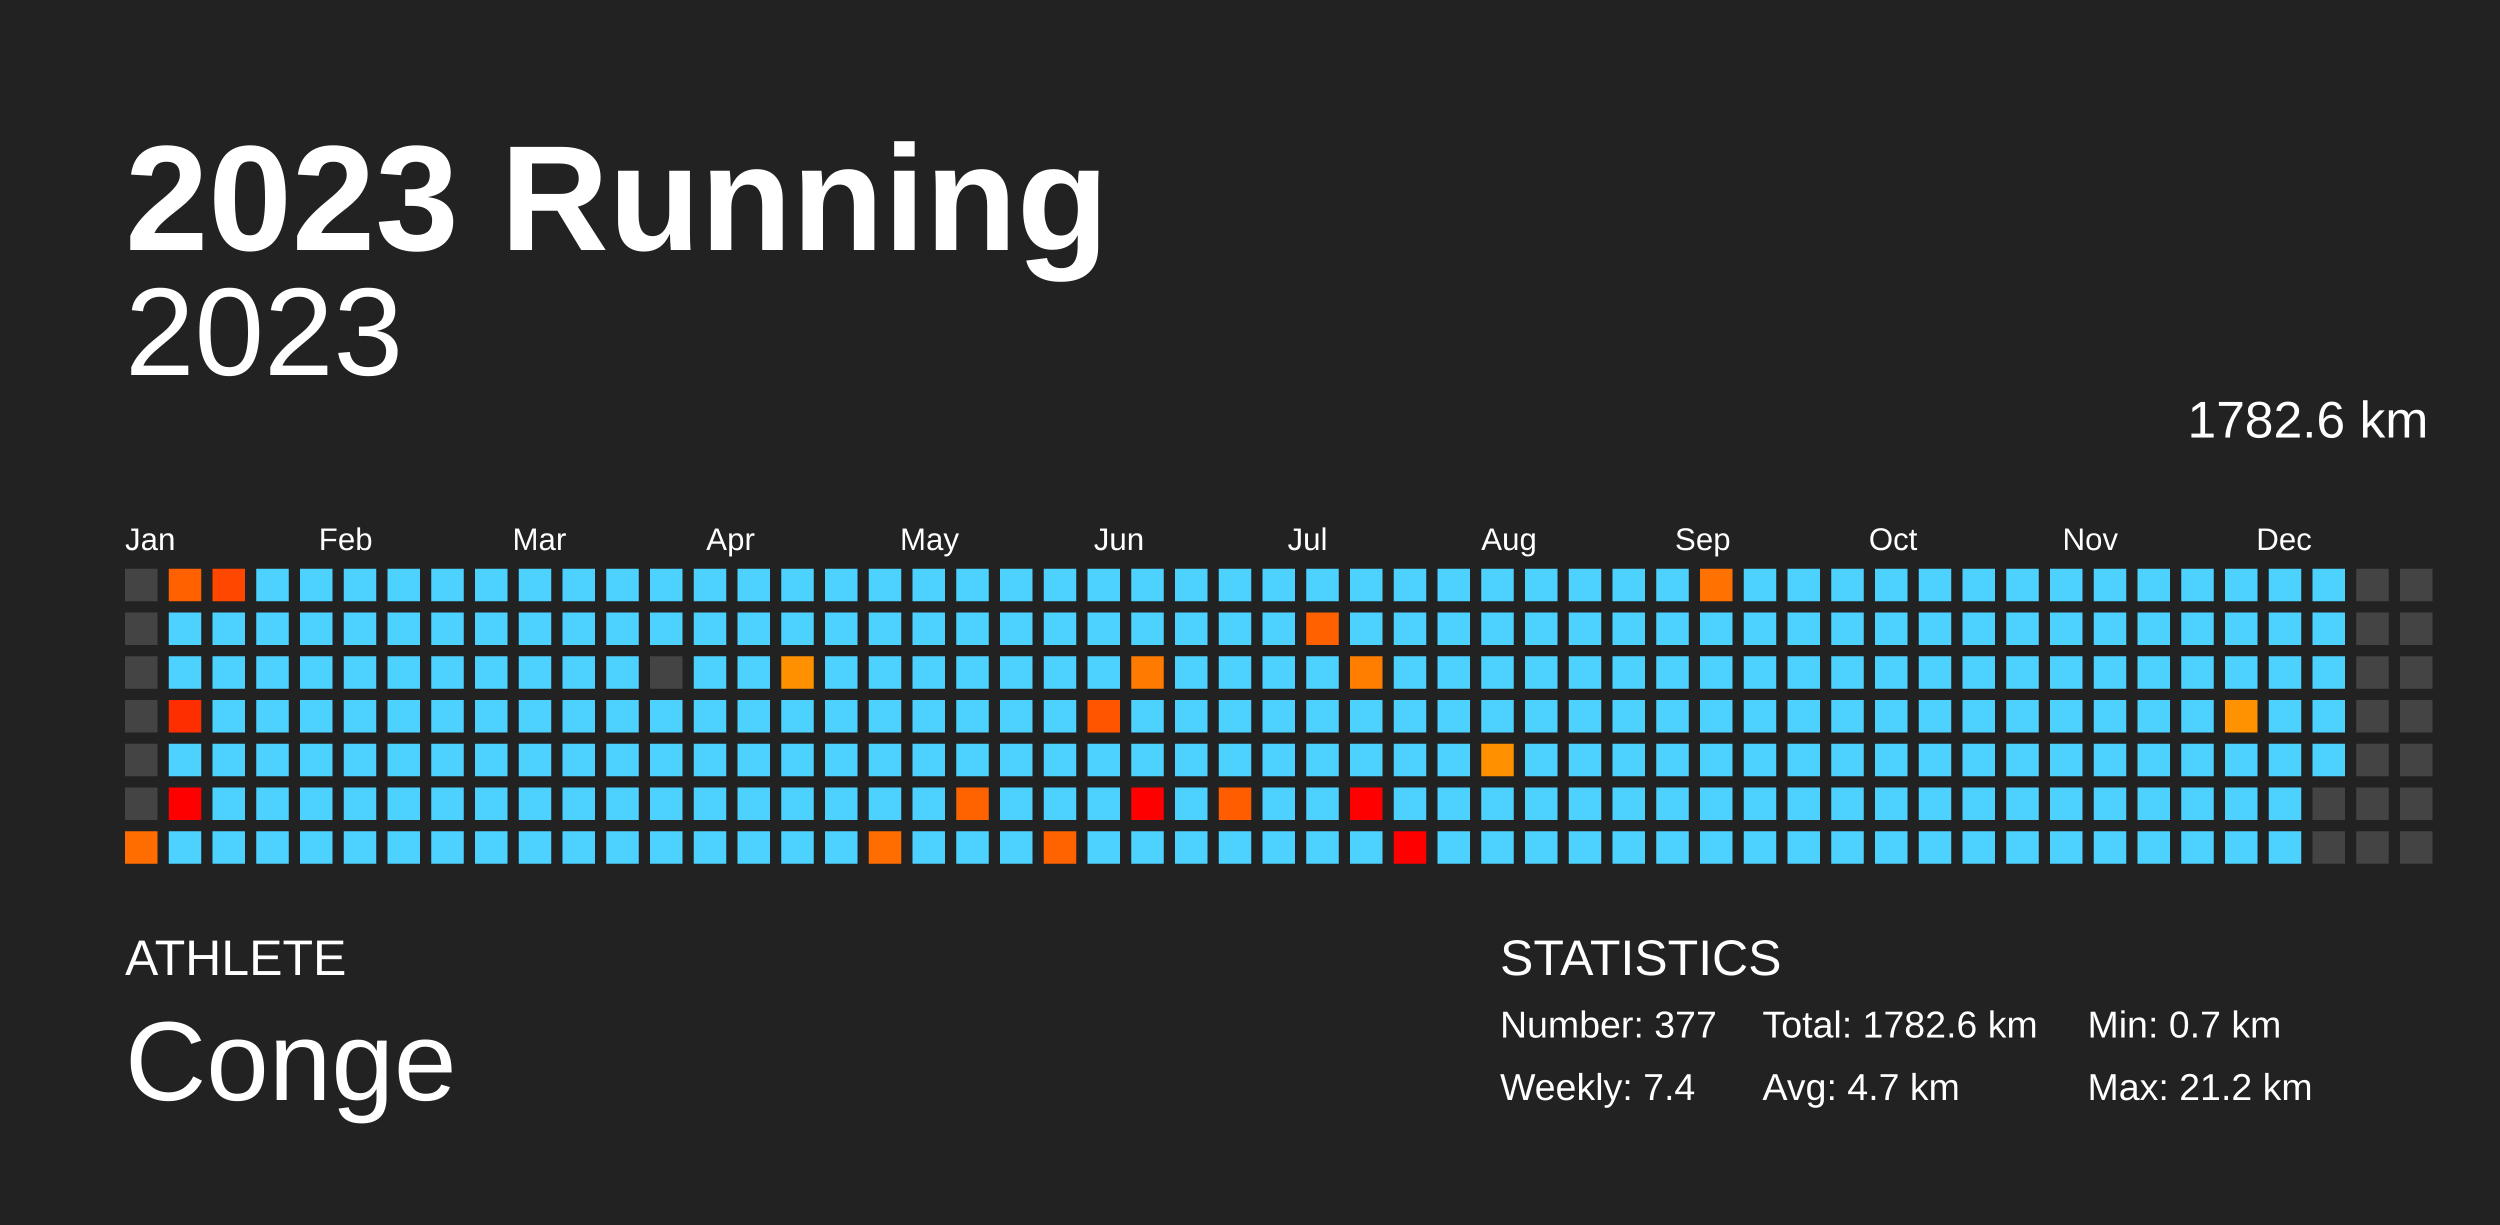
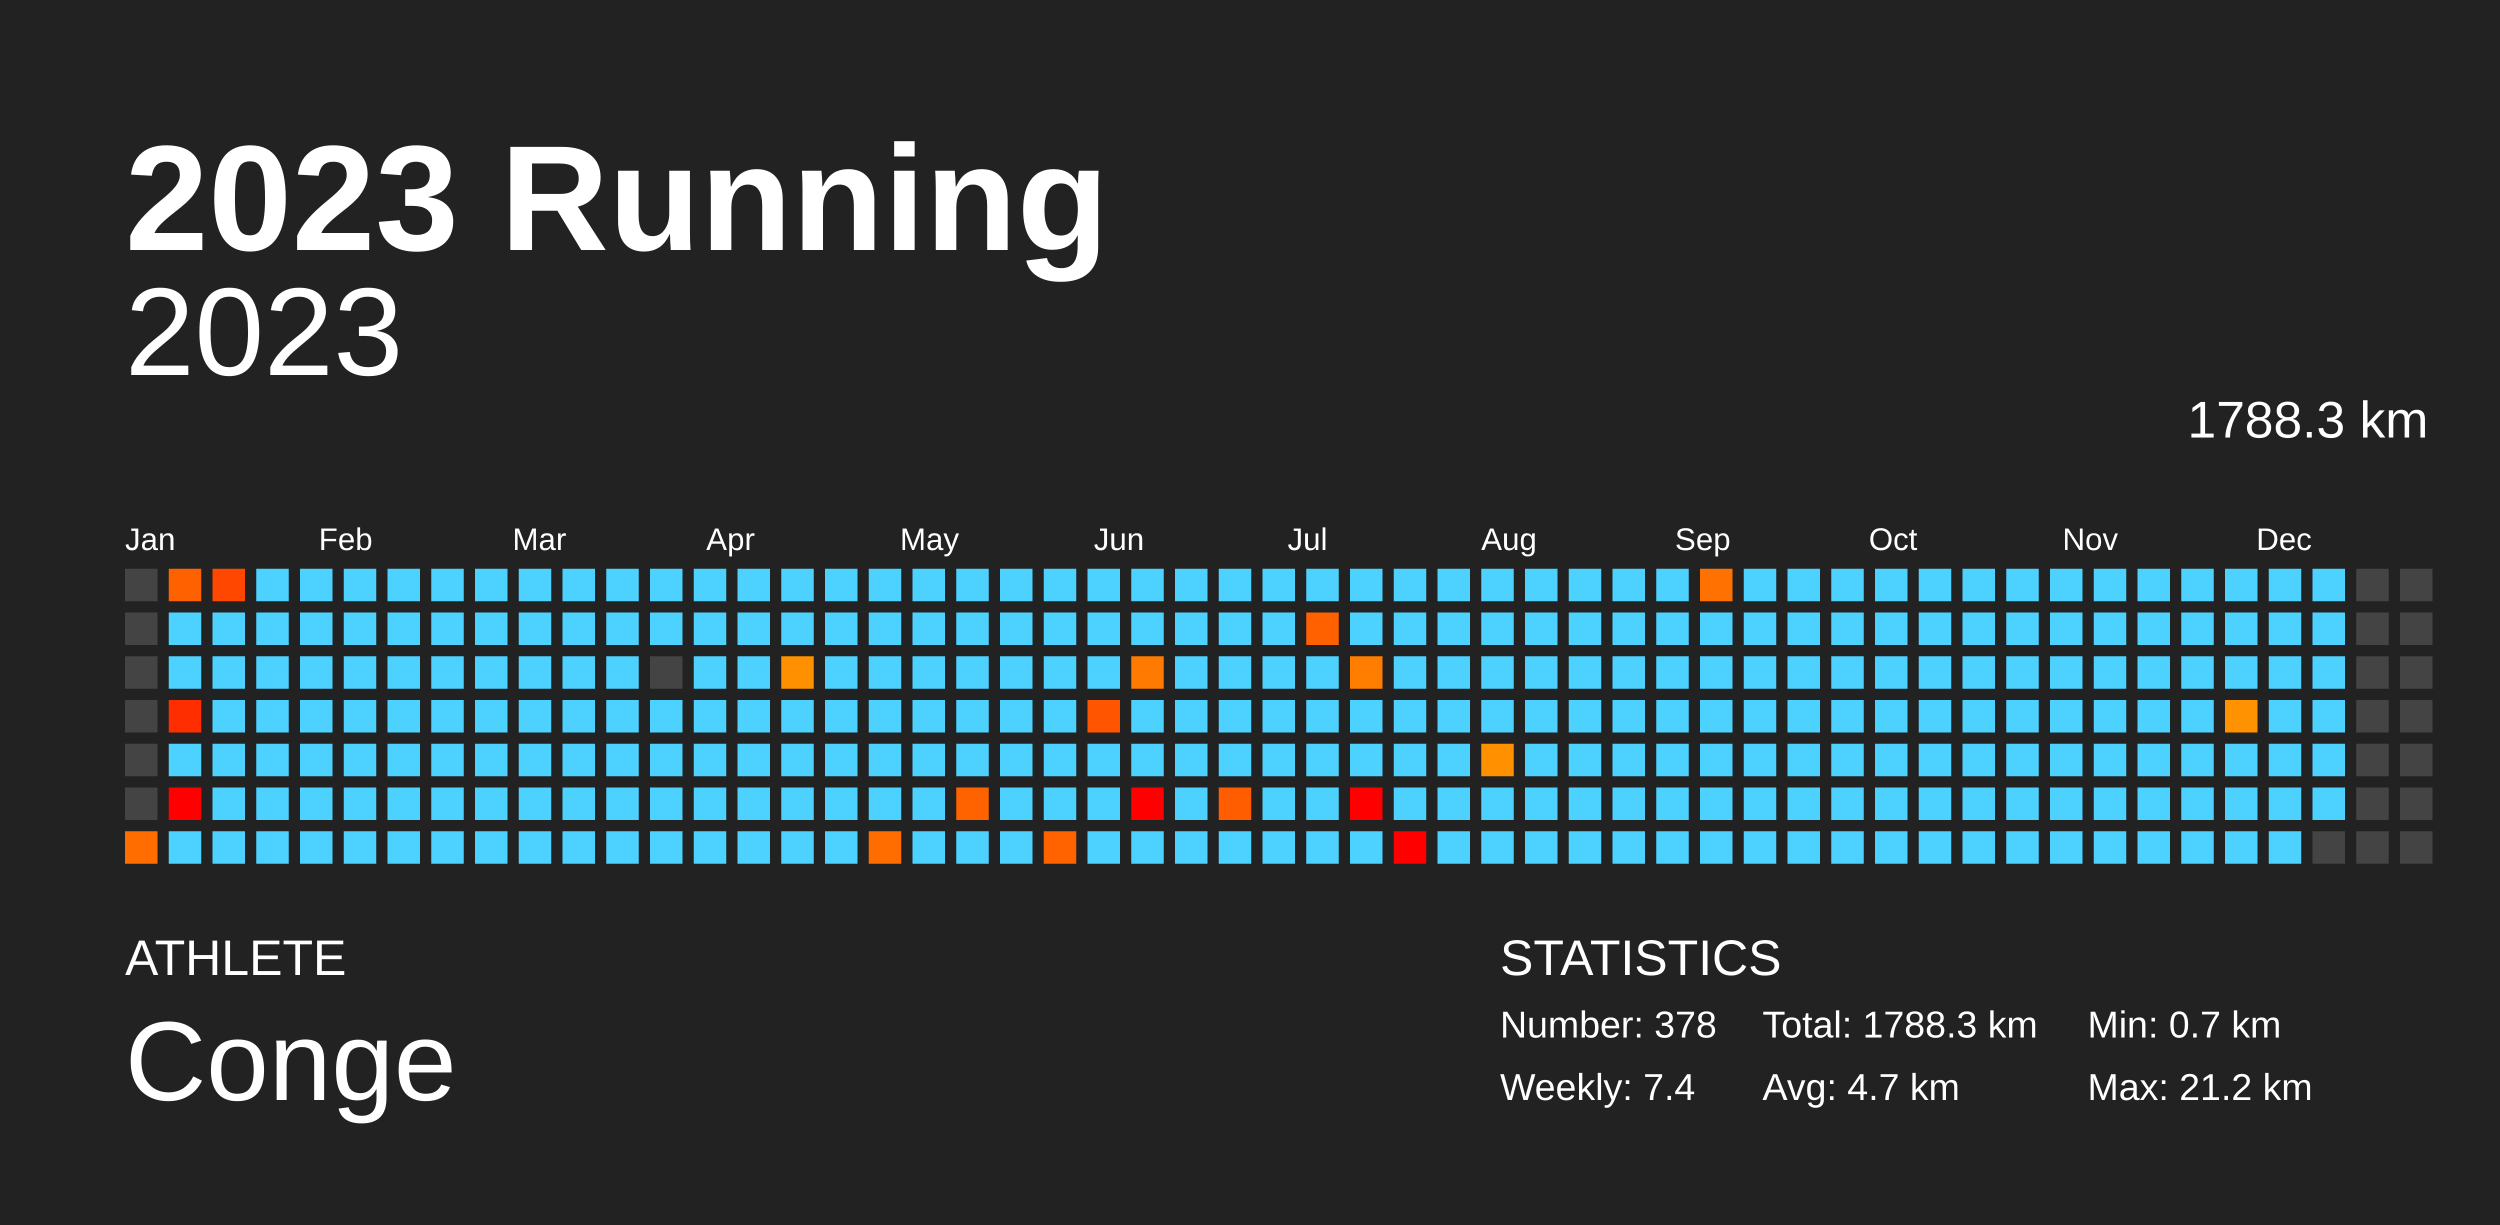
<svg xmlns="http://www.w3.org/2000/svg" baseProfile="full" height="98mm" version="1.1" viewBox="0,0,200,98" width="200mm">
  <defs />
  <rect fill="#222222" height="98" width="200" x="0" y="0" />
  <text fill="#FFFFFF" style="font-size:12px; font-family:Arial; font-weight:bold;" x="10" y="20">2023 Running</text>
  <text fill="#FFFFFF" style="font-size:4px; font-family:Arial" x="10" y="78">ATHLETE</text>
  <text fill="#FFFFFF" style="font-size:9px; font-family:Arial" x="10" y="88">Conge</text>
  <text fill="#FFFFFF" style="font-size:4px; font-family:Arial" x="120" y="78">STATISTICS</text>
-   <text fill="#FFFFFF" style="font-size:3px; font-family:Arial" x="120" y="83">Number: 377</text>
+   <text fill="#FFFFFF" style="font-size:3px; font-family:Arial" x="120" y="83">Number: 378</text>
  <text fill="#FFFFFF" style="font-size:3px; font-family:Arial" x="120" y="88">Weekly: 7.4</text>
-   <text fill="#FFFFFF" style="font-size:3px; font-family:Arial" x="141" y="83">Total: 1782.6 km</text>
+   <text fill="#FFFFFF" style="font-size:3px; font-family:Arial" x="141" y="83">Total: 1788.3 km</text>
  <text fill="#FFFFFF" style="font-size:3px; font-family:Arial" x="141" y="88">Avg: 4.7 km</text>
  <text fill="#FFFFFF" style="font-size:3px; font-family:Arial" x="167" y="83">Min: 0.7 km</text>
  <text fill="#FFFFFF" style="font-size:3px; font-family:Arial" x="167" y="88">Max: 21.2 km</text>
  <text alignment-baseline="hanging" fill="#FFFFFF" style="font-size:10.0px; font-family:Arial;" x="10" y="30">2023</text>
-   <text alignment-baseline="hanging" fill="#FFFFFF" style="font-size:4.125px; font-family:Arial;" x="175" y="35">1782.6 km</text>
+   <text alignment-baseline="hanging" fill="#FFFFFF" style="font-size:4.125px; font-family:Arial;" x="175" y="35">1788.3 km</text>
  <text fill="#FFFFFF" style="font-size:2.5px; font-family:Arial" x="10.0" y="44">Jan</text>
  <text fill="#FFFFFF" style="font-size:2.5px; font-family:Arial" x="25.5" y="44">Feb</text>
  <text fill="#FFFFFF" style="font-size:2.5px; font-family:Arial" x="41.0" y="44">Mar</text>
  <text fill="#FFFFFF" style="font-size:2.5px; font-family:Arial" x="56.5" y="44">Apr</text>
  <text fill="#FFFFFF" style="font-size:2.5px; font-family:Arial" x="72.0" y="44">May</text>
  <text fill="#FFFFFF" style="font-size:2.5px; font-family:Arial" x="87.5" y="44">Jun</text>
  <text fill="#FFFFFF" style="font-size:2.5px; font-family:Arial" x="103.0" y="44">Jul</text>
  <text fill="#FFFFFF" style="font-size:2.5px; font-family:Arial" x="118.5" y="44">Aug</text>
  <text fill="#FFFFFF" style="font-size:2.5px; font-family:Arial" x="134.0" y="44">Sep</text>
  <text fill="#FFFFFF" style="font-size:2.5px; font-family:Arial" x="149.5" y="44">Oct</text>
  <text fill="#FFFFFF" style="font-size:2.5px; font-family:Arial" x="165.0" y="44">Nov</text>
  <text fill="#FFFFFF" style="font-size:2.5px; font-family:Arial" x="180.5" y="44">Dec</text>
  <rect fill="#444444" height="2.6" width="2.6" x="10.0" y="45.5" />
  <rect fill="#444444" height="2.6" width="2.6" x="10.0" y="49.0" />
  <rect fill="#444444" height="2.6" width="2.6" x="10.0" y="52.5" />
  <rect fill="#444444" height="2.6" width="2.6" x="10.0" y="56.0" />
  <rect fill="#444444" height="2.6" width="2.6" x="10.0" y="59.5" />
  <rect fill="#444444" height="2.6" width="2.6" x="10.0" y="63.0" />
  <rect fill="#ff6d00" height="2.6" width="2.6" x="10.0" y="66.5" />
  <rect fill="#ff6100" height="2.6" width="2.6" x="13.5" y="45.5" />
  <rect fill="#4dd2ff" height="2.6" width="2.6" x="13.5" y="49.0" />
  <rect fill="#4dd2ff" height="2.6" width="2.6" x="13.5" y="52.5" />
  <rect fill="#ff2e00" height="2.6" width="2.6" x="13.5" y="56.0" />
  <rect fill="#4dd2ff" height="2.6" width="2.6" x="13.5" y="59.5" />
  <rect fill="red" height="2.6" width="2.6" x="13.5" y="63.0" />
  <rect fill="#4dd2ff" height="2.6" width="2.6" x="13.5" y="66.5" />
  <rect fill="#ff4700" height="2.6" width="2.6" x="17.0" y="45.5" />
  <rect fill="#4dd2ff" height="2.6" width="2.6" x="17.0" y="49.0" />
  <rect fill="#4dd2ff" height="2.6" width="2.6" x="17.0" y="52.5" />
  <rect fill="#4dd2ff" height="2.6" width="2.6" x="17.0" y="56.0" />
  <rect fill="#4dd2ff" height="2.6" width="2.6" x="17.0" y="59.5" />
  <rect fill="#4dd2ff" height="2.6" width="2.6" x="17.0" y="63.0" />
  <rect fill="#4dd2ff" height="2.6" width="2.6" x="17.0" y="66.5" />
  <rect fill="#4dd2ff" height="2.6" width="2.6" x="20.5" y="45.5" />
  <rect fill="#4dd2ff" height="2.6" width="2.6" x="20.5" y="49.0" />
  <rect fill="#4dd2ff" height="2.6" width="2.6" x="20.5" y="52.5" />
  <rect fill="#4dd2ff" height="2.6" width="2.6" x="20.5" y="56.0" />
  <rect fill="#4dd2ff" height="2.6" width="2.6" x="20.5" y="59.5" />
  <rect fill="#4dd2ff" height="2.6" width="2.6" x="20.5" y="63.0" />
  <rect fill="#4dd2ff" height="2.6" width="2.6" x="20.5" y="66.5" />
  <rect fill="#4dd2ff" height="2.6" width="2.6" x="24.0" y="45.5" />
  <rect fill="#4dd2ff" height="2.6" width="2.6" x="24.0" y="49.0" />
  <rect fill="#4dd2ff" height="2.6" width="2.6" x="24.0" y="52.5" />
  <rect fill="#4dd2ff" height="2.6" width="2.6" x="24.0" y="56.0" />
  <rect fill="#4dd2ff" height="2.6" width="2.6" x="24.0" y="59.5" />
  <rect fill="#4dd2ff" height="2.6" width="2.6" x="24.0" y="63.0" />
  <rect fill="#4dd2ff" height="2.6" width="2.6" x="24.0" y="66.5" />
  <rect fill="#4dd2ff" height="2.6" width="2.6" x="27.5" y="45.5" />
  <rect fill="#4dd2ff" height="2.6" width="2.6" x="27.5" y="49.0" />
  <rect fill="#4dd2ff" height="2.6" width="2.6" x="27.5" y="52.5" />
  <rect fill="#4dd2ff" height="2.6" width="2.6" x="27.5" y="56.0" />
  <rect fill="#4dd2ff" height="2.6" width="2.6" x="27.5" y="59.5" />
  <rect fill="#4dd2ff" height="2.6" width="2.6" x="27.5" y="63.0" />
  <rect fill="#4dd2ff" height="2.6" width="2.6" x="27.5" y="66.5" />
  <rect fill="#4dd2ff" height="2.6" width="2.6" x="31.0" y="45.5" />
  <rect fill="#4dd2ff" height="2.6" width="2.6" x="31.0" y="49.0" />
  <rect fill="#4dd2ff" height="2.6" width="2.6" x="31.0" y="52.5" />
  <rect fill="#4dd2ff" height="2.6" width="2.6" x="31.0" y="56.0" />
  <rect fill="#4dd2ff" height="2.6" width="2.6" x="31.0" y="59.5" />
  <rect fill="#4dd2ff" height="2.6" width="2.6" x="31.0" y="63.0" />
  <rect fill="#4dd2ff" height="2.6" width="2.6" x="31.0" y="66.5" />
  <rect fill="#4dd2ff" height="2.6" width="2.6" x="34.5" y="45.5" />
  <rect fill="#4dd2ff" height="2.6" width="2.6" x="34.5" y="49.0" />
  <rect fill="#4dd2ff" height="2.6" width="2.6" x="34.5" y="52.5" />
  <rect fill="#4dd2ff" height="2.6" width="2.6" x="34.5" y="56.0" />
  <rect fill="#4dd2ff" height="2.6" width="2.6" x="34.5" y="59.5" />
  <rect fill="#4dd2ff" height="2.6" width="2.6" x="34.5" y="63.0" />
  <rect fill="#4dd2ff" height="2.6" width="2.6" x="34.5" y="66.5" />
  <rect fill="#4dd2ff" height="2.6" width="2.6" x="38.0" y="45.5" />
  <rect fill="#4dd2ff" height="2.6" width="2.6" x="38.0" y="49.0" />
  <rect fill="#4dd2ff" height="2.6" width="2.6" x="38.0" y="52.5" />
  <rect fill="#4dd2ff" height="2.6" width="2.6" x="38.0" y="56.0" />
  <rect fill="#4dd2ff" height="2.6" width="2.6" x="38.0" y="59.5" />
  <rect fill="#4dd2ff" height="2.6" width="2.6" x="38.0" y="63.0" />
  <rect fill="#4dd2ff" height="2.6" width="2.6" x="38.0" y="66.5" />
  <rect fill="#4dd2ff" height="2.6" width="2.6" x="41.5" y="45.5" />
  <rect fill="#4dd2ff" height="2.6" width="2.6" x="41.5" y="49.0" />
  <rect fill="#4dd2ff" height="2.6" width="2.6" x="41.5" y="52.5" />
  <rect fill="#4dd2ff" height="2.6" width="2.6" x="41.5" y="56.0" />
  <rect fill="#4dd2ff" height="2.6" width="2.6" x="41.5" y="59.5" />
  <rect fill="#4dd2ff" height="2.6" width="2.6" x="41.5" y="63.0" />
  <rect fill="#4dd2ff" height="2.6" width="2.6" x="41.5" y="66.5" />
  <rect fill="#4dd2ff" height="2.6" width="2.6" x="45.0" y="45.5" />
  <rect fill="#4dd2ff" height="2.6" width="2.6" x="45.0" y="49.0" />
  <rect fill="#4dd2ff" height="2.6" width="2.6" x="45.0" y="52.5" />
  <rect fill="#4dd2ff" height="2.6" width="2.6" x="45.0" y="56.0" />
  <rect fill="#4dd2ff" height="2.6" width="2.6" x="45.0" y="59.5" />
  <rect fill="#4dd2ff" height="2.6" width="2.6" x="45.0" y="63.0" />
  <rect fill="#4dd2ff" height="2.6" width="2.6" x="45.0" y="66.5" />
  <rect fill="#4dd2ff" height="2.6" width="2.6" x="48.5" y="45.5" />
  <rect fill="#4dd2ff" height="2.6" width="2.6" x="48.5" y="49.0" />
  <rect fill="#4dd2ff" height="2.6" width="2.6" x="48.5" y="52.5" />
  <rect fill="#4dd2ff" height="2.6" width="2.6" x="48.5" y="56.0" />
  <rect fill="#4dd2ff" height="2.6" width="2.6" x="48.5" y="59.5" />
  <rect fill="#4dd2ff" height="2.6" width="2.6" x="48.5" y="63.0" />
  <rect fill="#4dd2ff" height="2.6" width="2.6" x="48.5" y="66.5" />
  <rect fill="#4dd2ff" height="2.6" width="2.6" x="52.0" y="45.5" />
  <rect fill="#4dd2ff" height="2.6" width="2.6" x="52.0" y="49.0" />
  <rect fill="#444444" height="2.6" width="2.6" x="52.0" y="52.5" />
  <rect fill="#4dd2ff" height="2.6" width="2.6" x="52.0" y="56.0" />
  <rect fill="#4dd2ff" height="2.6" width="2.6" x="52.0" y="59.5" />
  <rect fill="#4dd2ff" height="2.6" width="2.6" x="52.0" y="63.0" />
  <rect fill="#4dd2ff" height="2.6" width="2.6" x="52.0" y="66.5" />
  <rect fill="#4dd2ff" height="2.6" width="2.6" x="55.5" y="45.5" />
  <rect fill="#4dd2ff" height="2.6" width="2.6" x="55.5" y="49.0" />
  <rect fill="#4dd2ff" height="2.6" width="2.6" x="55.5" y="52.5" />
  <rect fill="#4dd2ff" height="2.6" width="2.6" x="55.5" y="56.0" />
  <rect fill="#4dd2ff" height="2.6" width="2.6" x="55.5" y="59.5" />
  <rect fill="#4dd2ff" height="2.6" width="2.6" x="55.5" y="63.0" />
  <rect fill="#4dd2ff" height="2.6" width="2.6" x="55.5" y="66.5" />
  <rect fill="#4dd2ff" height="2.6" width="2.6" x="59.0" y="45.5" />
  <rect fill="#4dd2ff" height="2.6" width="2.6" x="59.0" y="49.0" />
  <rect fill="#4dd2ff" height="2.6" width="2.6" x="59.0" y="52.5" />
  <rect fill="#4dd2ff" height="2.6" width="2.6" x="59.0" y="56.0" />
  <rect fill="#4dd2ff" height="2.6" width="2.6" x="59.0" y="59.5" />
  <rect fill="#4dd2ff" height="2.6" width="2.6" x="59.0" y="63.0" />
  <rect fill="#4dd2ff" height="2.6" width="2.6" x="59.0" y="66.5" />
  <rect fill="#4dd2ff" height="2.6" width="2.6" x="62.5" y="45.5" />
  <rect fill="#4dd2ff" height="2.6" width="2.6" x="62.5" y="49.0" />
  <rect fill="#ff9100" height="2.6" width="2.6" x="62.5" y="52.5" />
  <rect fill="#4dd2ff" height="2.6" width="2.6" x="62.5" y="56.0" />
  <rect fill="#4dd2ff" height="2.6" width="2.6" x="62.5" y="59.5" />
  <rect fill="#4dd2ff" height="2.6" width="2.6" x="62.5" y="63.0" />
  <rect fill="#4dd2ff" height="2.6" width="2.6" x="62.5" y="66.5" />
  <rect fill="#4dd2ff" height="2.6" width="2.6" x="66.0" y="45.5" />
  <rect fill="#4dd2ff" height="2.6" width="2.6" x="66.0" y="49.0" />
  <rect fill="#4dd2ff" height="2.6" width="2.6" x="66.0" y="52.5" />
  <rect fill="#4dd2ff" height="2.6" width="2.6" x="66.0" y="56.0" />
  <rect fill="#4dd2ff" height="2.6" width="2.6" x="66.0" y="59.5" />
  <rect fill="#4dd2ff" height="2.6" width="2.6" x="66.0" y="63.0" />
  <rect fill="#4dd2ff" height="2.6" width="2.6" x="66.0" y="66.5" />
  <rect fill="#4dd2ff" height="2.6" width="2.6" x="69.5" y="45.5" />
  <rect fill="#4dd2ff" height="2.6" width="2.6" x="69.5" y="49.0" />
  <rect fill="#4dd2ff" height="2.6" width="2.6" x="69.5" y="52.5" />
  <rect fill="#4dd2ff" height="2.6" width="2.6" x="69.5" y="56.0" />
  <rect fill="#4dd2ff" height="2.6" width="2.6" x="69.5" y="59.5" />
  <rect fill="#4dd2ff" height="2.6" width="2.6" x="69.5" y="63.0" />
  <rect fill="#ff6d00" height="2.6" width="2.6" x="69.5" y="66.5" />
  <rect fill="#4dd2ff" height="2.6" width="2.6" x="73.0" y="45.5" />
  <rect fill="#4dd2ff" height="2.6" width="2.6" x="73.0" y="49.0" />
  <rect fill="#4dd2ff" height="2.6" width="2.6" x="73.0" y="52.5" />
  <rect fill="#4dd2ff" height="2.6" width="2.6" x="73.0" y="56.0" />
  <rect fill="#4dd2ff" height="2.6" width="2.6" x="73.0" y="59.5" />
  <rect fill="#4dd2ff" height="2.6" width="2.6" x="73.0" y="63.0" />
  <rect fill="#4dd2ff" height="2.6" width="2.6" x="73.0" y="66.5" />
  <rect fill="#4dd2ff" height="2.6" width="2.6" x="76.5" y="45.5" />
  <rect fill="#4dd2ff" height="2.6" width="2.6" x="76.5" y="49.0" />
  <rect fill="#4dd2ff" height="2.6" width="2.6" x="76.5" y="52.5" />
  <rect fill="#4dd2ff" height="2.6" width="2.6" x="76.5" y="56.0" />
  <rect fill="#4dd2ff" height="2.6" width="2.6" x="76.5" y="59.5" />
  <rect fill="#ff6300" height="2.6" width="2.6" x="76.5" y="63.0" />
  <rect fill="#4dd2ff" height="2.6" width="2.6" x="76.5" y="66.5" />
  <rect fill="#4dd2ff" height="2.6" width="2.6" x="80.0" y="45.5" />
  <rect fill="#4dd2ff" height="2.6" width="2.6" x="80.0" y="49.0" />
  <rect fill="#4dd2ff" height="2.6" width="2.6" x="80.0" y="52.5" />
  <rect fill="#4dd2ff" height="2.6" width="2.6" x="80.0" y="56.0" />
  <rect fill="#4dd2ff" height="2.6" width="2.6" x="80.0" y="59.5" />
  <rect fill="#4dd2ff" height="2.6" width="2.6" x="80.0" y="63.0" />
  <rect fill="#4dd2ff" height="2.6" width="2.6" x="80.0" y="66.5" />
  <rect fill="#4dd2ff" height="2.6" width="2.6" x="83.5" y="45.5" />
  <rect fill="#4dd2ff" height="2.6" width="2.6" x="83.5" y="49.0" />
  <rect fill="#4dd2ff" height="2.6" width="2.6" x="83.5" y="52.5" />
  <rect fill="#4dd2ff" height="2.6" width="2.6" x="83.5" y="56.0" />
  <rect fill="#4dd2ff" height="2.6" width="2.6" x="83.5" y="59.5" />
  <rect fill="#4dd2ff" height="2.6" width="2.6" x="83.5" y="63.0" />
  <rect fill="#ff6300" height="2.6" width="2.6" x="83.5" y="66.5" />
  <rect fill="#4dd2ff" height="2.6" width="2.6" x="87.0" y="45.5" />
  <rect fill="#4dd2ff" height="2.6" width="2.6" x="87.0" y="49.0" />
  <rect fill="#4dd2ff" height="2.6" width="2.6" x="87.0" y="52.5" />
  <rect fill="#ff5500" height="2.6" width="2.6" x="87.0" y="56.0" />
  <rect fill="#4dd2ff" height="2.6" width="2.6" x="87.0" y="59.5" />
  <rect fill="#4dd2ff" height="2.6" width="2.6" x="87.0" y="63.0" />
  <rect fill="#4dd2ff" height="2.6" width="2.6" x="87.0" y="66.5" />
  <rect fill="#4dd2ff" height="2.6" width="2.6" x="90.5" y="45.5" />
  <rect fill="#4dd2ff" height="2.6" width="2.6" x="90.5" y="49.0" />
  <rect fill="#ff7a00" height="2.6" width="2.6" x="90.5" y="52.5" />
  <rect fill="#4dd2ff" height="2.6" width="2.6" x="90.5" y="56.0" />
  <rect fill="#4dd2ff" height="2.6" width="2.6" x="90.5" y="59.5" />
  <rect fill="red" height="2.6" width="2.6" x="90.5" y="63.0" />
  <rect fill="#4dd2ff" height="2.6" width="2.6" x="90.5" y="66.5" />
  <rect fill="#4dd2ff" height="2.6" width="2.6" x="94.0" y="45.5" />
  <rect fill="#4dd2ff" height="2.6" width="2.6" x="94.0" y="49.0" />
  <rect fill="#4dd2ff" height="2.6" width="2.6" x="94.0" y="52.5" />
  <rect fill="#4dd2ff" height="2.6" width="2.6" x="94.0" y="56.0" />
  <rect fill="#4dd2ff" height="2.6" width="2.6" x="94.0" y="59.5" />
  <rect fill="#4dd2ff" height="2.6" width="2.6" x="94.0" y="63.0" />
  <rect fill="#4dd2ff" height="2.6" width="2.6" x="94.0" y="66.5" />
  <rect fill="#4dd2ff" height="2.6" width="2.6" x="97.5" y="45.5" />
  <rect fill="#4dd2ff" height="2.6" width="2.6" x="97.5" y="49.0" />
  <rect fill="#4dd2ff" height="2.6" width="2.6" x="97.5" y="52.5" />
  <rect fill="#4dd2ff" height="2.6" width="2.6" x="97.5" y="56.0" />
  <rect fill="#4dd2ff" height="2.6" width="2.6" x="97.5" y="59.5" />
  <rect fill="#ff5d00" height="2.6" width="2.6" x="97.5" y="63.0" />
  <rect fill="#4dd2ff" height="2.6" width="2.6" x="97.5" y="66.5" />
  <rect fill="#4dd2ff" height="2.6" width="2.6" x="101.0" y="45.5" />
  <rect fill="#4dd2ff" height="2.6" width="2.6" x="101.0" y="49.0" />
  <rect fill="#4dd2ff" height="2.6" width="2.6" x="101.0" y="52.5" />
  <rect fill="#4dd2ff" height="2.6" width="2.6" x="101.0" y="56.0" />
  <rect fill="#4dd2ff" height="2.6" width="2.6" x="101.0" y="59.5" />
  <rect fill="#4dd2ff" height="2.6" width="2.6" x="101.0" y="63.0" />
  <rect fill="#4dd2ff" height="2.6" width="2.6" x="101.0" y="66.5" />
  <rect fill="#4dd2ff" height="2.6" width="2.6" x="104.5" y="45.5" />
  <rect fill="#ff6000" height="2.6" width="2.6" x="104.5" y="49.0" />
  <rect fill="#4dd2ff" height="2.6" width="2.6" x="104.5" y="52.5" />
  <rect fill="#4dd2ff" height="2.6" width="2.6" x="104.5" y="56.0" />
  <rect fill="#4dd2ff" height="2.6" width="2.6" x="104.5" y="59.5" />
  <rect fill="#4dd2ff" height="2.6" width="2.6" x="104.5" y="63.0" />
  <rect fill="#4dd2ff" height="2.6" width="2.6" x="104.5" y="66.5" />
  <rect fill="#4dd2ff" height="2.6" width="2.6" x="108.0" y="45.5" />
  <rect fill="#4dd2ff" height="2.6" width="2.6" x="108.0" y="49.0" />
  <rect fill="#ff7e00" height="2.6" width="2.6" x="108.0" y="52.5" />
  <rect fill="#4dd2ff" height="2.6" width="2.6" x="108.0" y="56.0" />
  <rect fill="#4dd2ff" height="2.6" width="2.6" x="108.0" y="59.5" />
  <rect fill="red" height="2.6" width="2.6" x="108.0" y="63.0" />
  <rect fill="#4dd2ff" height="2.6" width="2.6" x="108.0" y="66.5" />
  <rect fill="#4dd2ff" height="2.6" width="2.6" x="111.5" y="45.5" />
  <rect fill="#4dd2ff" height="2.6" width="2.6" x="111.5" y="49.0" />
  <rect fill="#4dd2ff" height="2.6" width="2.6" x="111.5" y="52.5" />
  <rect fill="#4dd2ff" height="2.6" width="2.6" x="111.5" y="56.0" />
  <rect fill="#4dd2ff" height="2.6" width="2.6" x="111.5" y="59.5" />
  <rect fill="#4dd2ff" height="2.6" width="2.6" x="111.5" y="63.0" />
  <rect fill="red" height="2.6" width="2.6" x="111.5" y="66.5" />
  <rect fill="#4dd2ff" height="2.6" width="2.6" x="115.0" y="45.5" />
  <rect fill="#4dd2ff" height="2.6" width="2.6" x="115.0" y="49.0" />
  <rect fill="#4dd2ff" height="2.6" width="2.6" x="115.0" y="52.5" />
  <rect fill="#4dd2ff" height="2.6" width="2.6" x="115.0" y="56.0" />
  <rect fill="#4dd2ff" height="2.6" width="2.6" x="115.0" y="59.5" />
  <rect fill="#4dd2ff" height="2.6" width="2.6" x="115.0" y="63.0" />
  <rect fill="#4dd2ff" height="2.6" width="2.6" x="115.0" y="66.5" />
  <rect fill="#4dd2ff" height="2.6" width="2.6" x="118.5" y="45.5" />
  <rect fill="#4dd2ff" height="2.6" width="2.6" x="118.5" y="49.0" />
  <rect fill="#4dd2ff" height="2.6" width="2.6" x="118.5" y="52.5" />
  <rect fill="#4dd2ff" height="2.6" width="2.6" x="118.5" y="56.0" />
  <rect fill="#ff9000" height="2.6" width="2.6" x="118.5" y="59.5" />
  <rect fill="#4dd2ff" height="2.6" width="2.6" x="118.5" y="63.0" />
  <rect fill="#4dd2ff" height="2.6" width="2.6" x="118.5" y="66.5" />
  <rect fill="#4dd2ff" height="2.6" width="2.6" x="122.0" y="45.5" />
  <rect fill="#4dd2ff" height="2.6" width="2.6" x="122.0" y="49.0" />
  <rect fill="#4dd2ff" height="2.6" width="2.6" x="122.0" y="52.5" />
  <rect fill="#4dd2ff" height="2.6" width="2.6" x="122.0" y="56.0" />
  <rect fill="#4dd2ff" height="2.6" width="2.6" x="122.0" y="59.5" />
  <rect fill="#4dd2ff" height="2.6" width="2.6" x="122.0" y="63.0" />
  <rect fill="#4dd2ff" height="2.6" width="2.6" x="122.0" y="66.5" />
  <rect fill="#4dd2ff" height="2.6" width="2.6" x="125.5" y="45.5" />
  <rect fill="#4dd2ff" height="2.6" width="2.6" x="125.5" y="49.0" />
  <rect fill="#4dd2ff" height="2.6" width="2.6" x="125.5" y="52.5" />
  <rect fill="#4dd2ff" height="2.6" width="2.6" x="125.5" y="56.0" />
  <rect fill="#4dd2ff" height="2.6" width="2.6" x="125.5" y="59.5" />
  <rect fill="#4dd2ff" height="2.6" width="2.6" x="125.5" y="63.0" />
  <rect fill="#4dd2ff" height="2.6" width="2.6" x="125.5" y="66.5" />
  <rect fill="#4dd2ff" height="2.6" width="2.6" x="129.0" y="45.5" />
  <rect fill="#4dd2ff" height="2.6" width="2.6" x="129.0" y="49.0" />
  <rect fill="#4dd2ff" height="2.6" width="2.6" x="129.0" y="52.5" />
  <rect fill="#4dd2ff" height="2.6" width="2.6" x="129.0" y="56.0" />
  <rect fill="#4dd2ff" height="2.6" width="2.6" x="129.0" y="59.5" />
  <rect fill="#4dd2ff" height="2.6" width="2.6" x="129.0" y="63.0" />
  <rect fill="#4dd2ff" height="2.6" width="2.6" x="129.0" y="66.5" />
  <rect fill="#4dd2ff" height="2.6" width="2.6" x="132.5" y="45.5" />
  <rect fill="#4dd2ff" height="2.6" width="2.6" x="132.5" y="49.0" />
  <rect fill="#4dd2ff" height="2.6" width="2.6" x="132.5" y="52.5" />
  <rect fill="#4dd2ff" height="2.6" width="2.6" x="132.5" y="56.0" />
  <rect fill="#4dd2ff" height="2.6" width="2.6" x="132.5" y="59.5" />
  <rect fill="#4dd2ff" height="2.6" width="2.6" x="132.5" y="63.0" />
  <rect fill="#4dd2ff" height="2.6" width="2.6" x="132.5" y="66.5" />
  <rect fill="#ff7100" height="2.6" width="2.6" x="136.0" y="45.5" />
  <rect fill="#4dd2ff" height="2.6" width="2.6" x="136.0" y="49.0" />
  <rect fill="#4dd2ff" height="2.6" width="2.6" x="136.0" y="52.5" />
  <rect fill="#4dd2ff" height="2.6" width="2.6" x="136.0" y="56.0" />
  <rect fill="#4dd2ff" height="2.6" width="2.6" x="136.0" y="59.5" />
  <rect fill="#4dd2ff" height="2.6" width="2.6" x="136.0" y="63.0" />
  <rect fill="#4dd2ff" height="2.6" width="2.6" x="136.0" y="66.5" />
  <rect fill="#4dd2ff" height="2.6" width="2.6" x="139.5" y="45.5" />
  <rect fill="#4dd2ff" height="2.6" width="2.6" x="139.5" y="49.0" />
  <rect fill="#4dd2ff" height="2.6" width="2.6" x="139.5" y="52.5" />
  <rect fill="#4dd2ff" height="2.6" width="2.6" x="139.5" y="56.0" />
  <rect fill="#4dd2ff" height="2.6" width="2.6" x="139.5" y="59.5" />
  <rect fill="#4dd2ff" height="2.6" width="2.6" x="139.5" y="63.0" />
  <rect fill="#4dd2ff" height="2.6" width="2.6" x="139.5" y="66.5" />
  <rect fill="#4dd2ff" height="2.6" width="2.6" x="143.0" y="45.5" />
  <rect fill="#4dd2ff" height="2.6" width="2.6" x="143.0" y="49.0" />
  <rect fill="#4dd2ff" height="2.6" width="2.6" x="143.0" y="52.5" />
  <rect fill="#4dd2ff" height="2.6" width="2.6" x="143.0" y="56.0" />
  <rect fill="#4dd2ff" height="2.6" width="2.6" x="143.0" y="59.5" />
  <rect fill="#4dd2ff" height="2.6" width="2.6" x="143.0" y="63.0" />
  <rect fill="#4dd2ff" height="2.6" width="2.6" x="143.0" y="66.5" />
  <rect fill="#4dd2ff" height="2.6" width="2.6" x="146.5" y="45.5" />
  <rect fill="#4dd2ff" height="2.6" width="2.6" x="146.5" y="49.0" />
  <rect fill="#4dd2ff" height="2.6" width="2.6" x="146.5" y="52.5" />
  <rect fill="#4dd2ff" height="2.6" width="2.6" x="146.5" y="56.0" />
  <rect fill="#4dd2ff" height="2.6" width="2.6" x="146.5" y="59.5" />
  <rect fill="#4dd2ff" height="2.6" width="2.6" x="146.5" y="63.0" />
  <rect fill="#4dd2ff" height="2.6" width="2.6" x="146.5" y="66.5" />
  <rect fill="#4dd2ff" height="2.6" width="2.6" x="150.0" y="45.5" />
  <rect fill="#4dd2ff" height="2.6" width="2.6" x="150.0" y="49.0" />
  <rect fill="#4dd2ff" height="2.6" width="2.6" x="150.0" y="52.5" />
  <rect fill="#4dd2ff" height="2.6" width="2.6" x="150.0" y="56.0" />
  <rect fill="#4dd2ff" height="2.6" width="2.6" x="150.0" y="59.5" />
  <rect fill="#4dd2ff" height="2.6" width="2.6" x="150.0" y="63.0" />
  <rect fill="#4dd2ff" height="2.6" width="2.6" x="150.0" y="66.5" />
  <rect fill="#4dd2ff" height="2.6" width="2.6" x="153.5" y="45.5" />
  <rect fill="#4dd2ff" height="2.6" width="2.6" x="153.5" y="49.0" />
  <rect fill="#4dd2ff" height="2.6" width="2.6" x="153.5" y="52.5" />
  <rect fill="#4dd2ff" height="2.6" width="2.6" x="153.5" y="56.0" />
  <rect fill="#4dd2ff" height="2.6" width="2.6" x="153.5" y="59.5" />
  <rect fill="#4dd2ff" height="2.6" width="2.6" x="153.5" y="63.0" />
  <rect fill="#4dd2ff" height="2.6" width="2.6" x="153.5" y="66.5" />
  <rect fill="#4dd2ff" height="2.6" width="2.6" x="157.0" y="45.5" />
  <rect fill="#4dd2ff" height="2.6" width="2.6" x="157.0" y="49.0" />
  <rect fill="#4dd2ff" height="2.6" width="2.6" x="157.0" y="52.5" />
  <rect fill="#4dd2ff" height="2.6" width="2.6" x="157.0" y="56.0" />
  <rect fill="#4dd2ff" height="2.6" width="2.6" x="157.0" y="59.5" />
  <rect fill="#4dd2ff" height="2.6" width="2.6" x="157.0" y="63.0" />
  <rect fill="#4dd2ff" height="2.6" width="2.6" x="157.0" y="66.5" />
  <rect fill="#4dd2ff" height="2.6" width="2.6" x="160.5" y="45.5" />
  <rect fill="#4dd2ff" height="2.6" width="2.6" x="160.5" y="49.0" />
  <rect fill="#4dd2ff" height="2.6" width="2.6" x="160.5" y="52.5" />
  <rect fill="#4dd2ff" height="2.6" width="2.6" x="160.5" y="56.0" />
  <rect fill="#4dd2ff" height="2.6" width="2.6" x="160.5" y="59.5" />
  <rect fill="#4dd2ff" height="2.6" width="2.6" x="160.5" y="63.0" />
  <rect fill="#4dd2ff" height="2.6" width="2.6" x="160.5" y="66.5" />
  <rect fill="#4dd2ff" height="2.6" width="2.6" x="164.0" y="45.5" />
  <rect fill="#4dd2ff" height="2.6" width="2.6" x="164.0" y="49.0" />
  <rect fill="#4dd2ff" height="2.6" width="2.6" x="164.0" y="52.5" />
  <rect fill="#4dd2ff" height="2.6" width="2.6" x="164.0" y="56.0" />
  <rect fill="#4dd2ff" height="2.6" width="2.6" x="164.0" y="59.5" />
  <rect fill="#4dd2ff" height="2.6" width="2.6" x="164.0" y="63.0" />
  <rect fill="#4dd2ff" height="2.6" width="2.6" x="164.0" y="66.5" />
  <rect fill="#4dd2ff" height="2.6" width="2.6" x="167.5" y="45.5" />
  <rect fill="#4dd2ff" height="2.6" width="2.6" x="167.5" y="49.0" />
  <rect fill="#4dd2ff" height="2.6" width="2.6" x="167.5" y="52.5" />
  <rect fill="#4dd2ff" height="2.6" width="2.6" x="167.5" y="56.0" />
  <rect fill="#4dd2ff" height="2.6" width="2.6" x="167.5" y="59.5" />
  <rect fill="#4dd2ff" height="2.6" width="2.6" x="167.5" y="63.0" />
  <rect fill="#4dd2ff" height="2.6" width="2.6" x="167.5" y="66.5" />
  <rect fill="#4dd2ff" height="2.6" width="2.6" x="171.0" y="45.5" />
  <rect fill="#4dd2ff" height="2.6" width="2.6" x="171.0" y="49.0" />
  <rect fill="#4dd2ff" height="2.6" width="2.6" x="171.0" y="52.5" />
  <rect fill="#4dd2ff" height="2.6" width="2.6" x="171.0" y="56.0" />
  <rect fill="#4dd2ff" height="2.6" width="2.6" x="171.0" y="59.5" />
  <rect fill="#4dd2ff" height="2.6" width="2.6" x="171.0" y="63.0" />
  <rect fill="#4dd2ff" height="2.6" width="2.6" x="171.0" y="66.5" />
  <rect fill="#4dd2ff" height="2.6" width="2.6" x="174.5" y="45.5" />
  <rect fill="#4dd2ff" height="2.6" width="2.6" x="174.5" y="49.0" />
  <rect fill="#4dd2ff" height="2.6" width="2.6" x="174.5" y="52.5" />
  <rect fill="#4dd2ff" height="2.6" width="2.6" x="174.5" y="56.0" />
  <rect fill="#4dd2ff" height="2.6" width="2.6" x="174.5" y="59.5" />
  <rect fill="#4dd2ff" height="2.6" width="2.6" x="174.5" y="63.0" />
  <rect fill="#4dd2ff" height="2.6" width="2.6" x="174.5" y="66.5" />
  <rect fill="#4dd2ff" height="2.6" width="2.6" x="178.0" y="45.5" />
  <rect fill="#4dd2ff" height="2.6" width="2.6" x="178.0" y="49.0" />
  <rect fill="#4dd2ff" height="2.6" width="2.6" x="178.0" y="52.5" />
  <rect fill="#ff9200" height="2.6" width="2.6" x="178.0" y="56.0" />
  <rect fill="#4dd2ff" height="2.6" width="2.6" x="178.0" y="59.5" />
  <rect fill="#4dd2ff" height="2.6" width="2.6" x="178.0" y="63.0" />
  <rect fill="#4dd2ff" height="2.6" width="2.6" x="178.0" y="66.5" />
  <rect fill="#4dd2ff" height="2.6" width="2.6" x="181.5" y="45.5" />
  <rect fill="#4dd2ff" height="2.6" width="2.6" x="181.5" y="49.0" />
  <rect fill="#4dd2ff" height="2.6" width="2.6" x="181.5" y="52.5" />
  <rect fill="#4dd2ff" height="2.6" width="2.6" x="181.5" y="56.0" />
  <rect fill="#4dd2ff" height="2.6" width="2.6" x="181.5" y="59.5" />
  <rect fill="#4dd2ff" height="2.6" width="2.6" x="181.5" y="63.0" />
  <rect fill="#4dd2ff" height="2.6" width="2.6" x="181.5" y="66.5" />
  <rect fill="#4dd2ff" height="2.6" width="2.6" x="185.0" y="45.5" />
  <rect fill="#4dd2ff" height="2.6" width="2.6" x="185.0" y="49.0" />
  <rect fill="#4dd2ff" height="2.6" width="2.6" x="185.0" y="52.5" />
  <rect fill="#4dd2ff" height="2.6" width="2.6" x="185.0" y="56.0" />
  <rect fill="#4dd2ff" height="2.6" width="2.6" x="185.0" y="59.5" />
-   <rect fill="#444444" height="2.6" width="2.6" x="185.0" y="63.0" />
+   <rect fill="#4dd2ff" height="2.6" width="2.6" x="185.0" y="63.0" />
  <rect fill="#444444" height="2.6" width="2.6" x="185.0" y="66.5" />
  <rect fill="#444444" height="2.6" width="2.6" x="188.5" y="45.5" />
  <rect fill="#444444" height="2.6" width="2.6" x="188.5" y="49.0" />
  <rect fill="#444444" height="2.6" width="2.6" x="188.5" y="52.5" />
  <rect fill="#444444" height="2.6" width="2.6" x="188.5" y="56.0" />
  <rect fill="#444444" height="2.6" width="2.6" x="188.5" y="59.5" />
  <rect fill="#444444" height="2.6" width="2.6" x="188.5" y="63.0" />
  <rect fill="#444444" height="2.6" width="2.6" x="188.5" y="66.5" />
  <rect fill="#444444" height="2.6" width="2.6" x="192.0" y="45.5" />
  <rect fill="#444444" height="2.6" width="2.6" x="192.0" y="49.0" />
  <rect fill="#444444" height="2.6" width="2.6" x="192.0" y="52.5" />
  <rect fill="#444444" height="2.6" width="2.6" x="192.0" y="56.0" />
  <rect fill="#444444" height="2.6" width="2.6" x="192.0" y="59.5" />
  <rect fill="#444444" height="2.6" width="2.6" x="192.0" y="63.0" />
  <rect fill="#444444" height="2.6" width="2.6" x="192.0" y="66.5" />
</svg>
